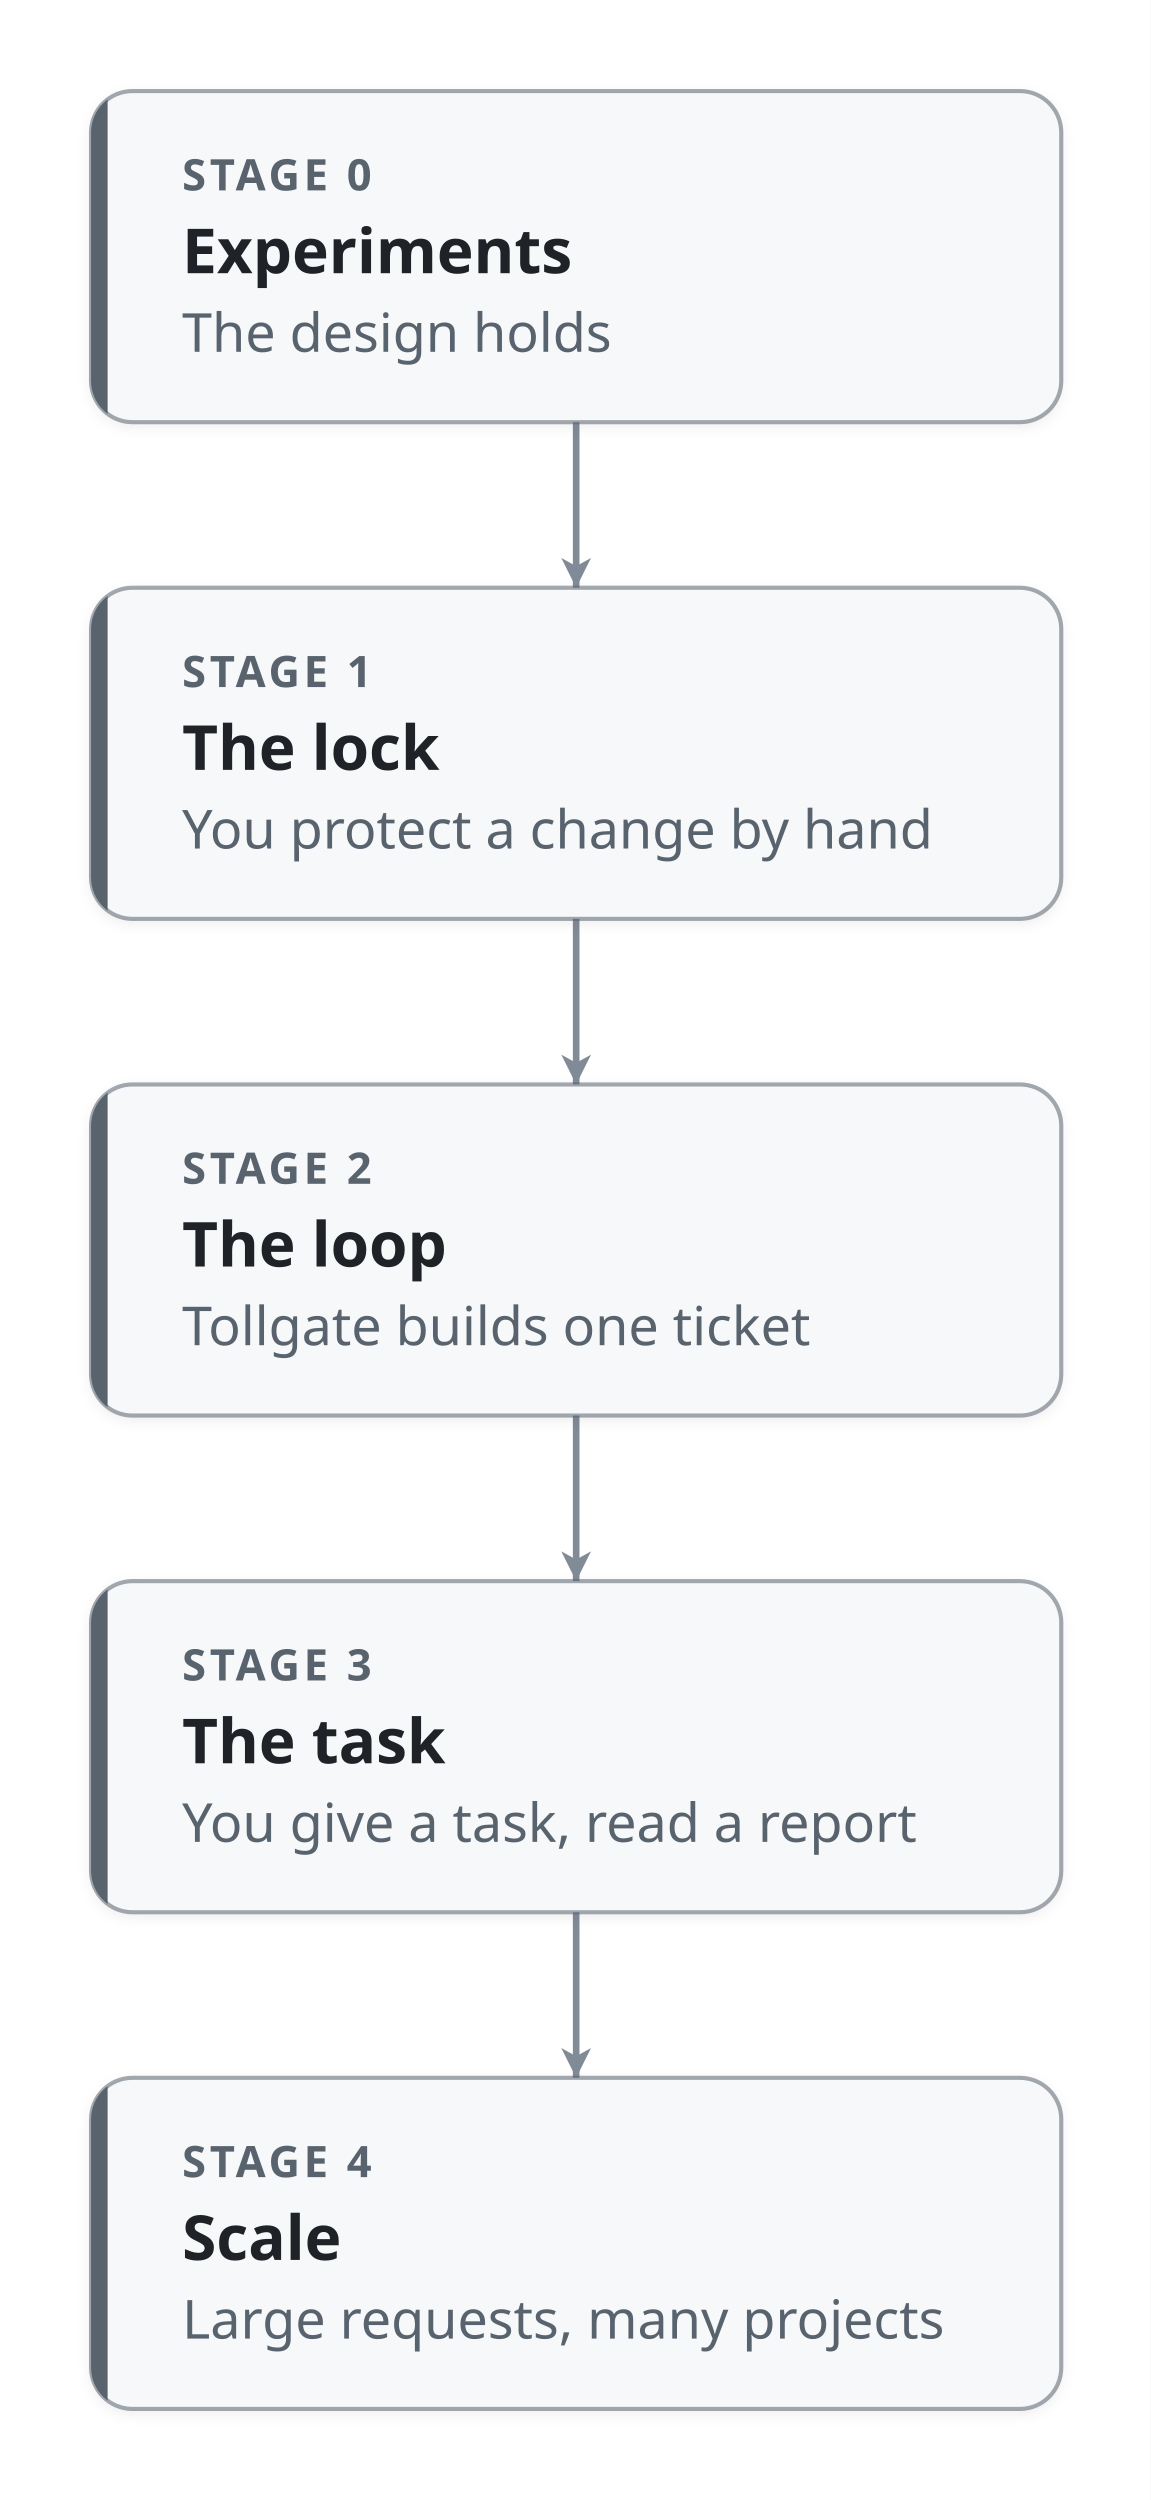
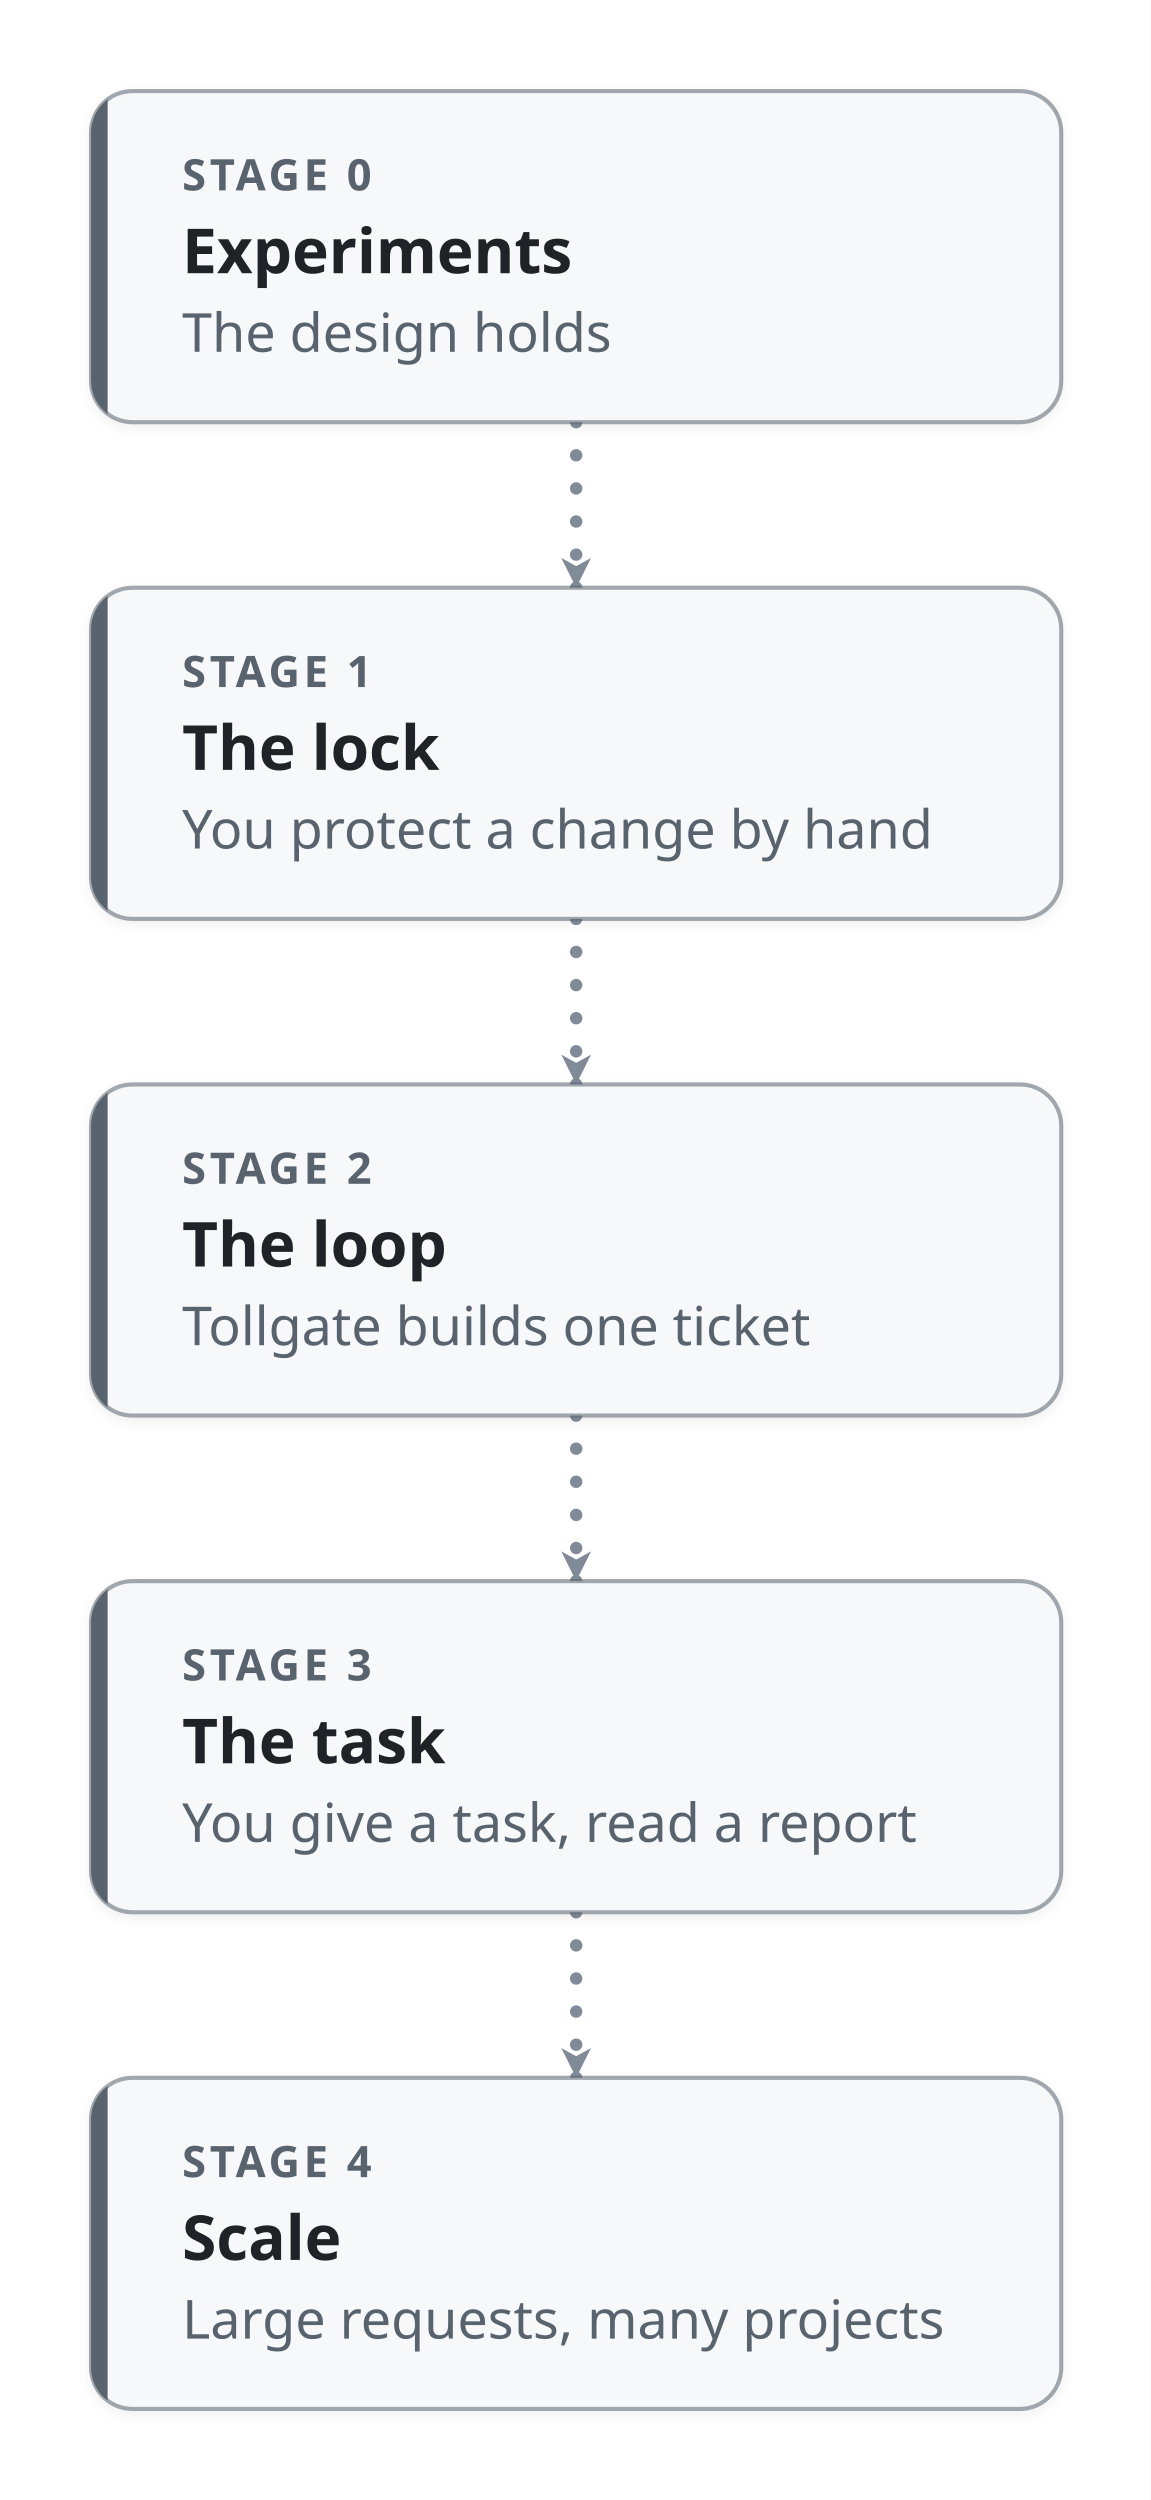
<svg xmlns="http://www.w3.org/2000/svg" viewBox="-22 -22 278 604" width="278" height="604" role="img" aria-labelledby="title desc" font-family="-apple-system, BlinkMacSystemFont, 'Segoe UI', 'Noto Sans', Helvetica, Arial, sans-serif">
  <defs>
    <marker id="arrow-plain" viewBox="0 0 10 10" refX="9" refY="5" markerWidth="9" markerHeight="9" markerUnits="userSpaceOnUse" orient="auto-start-reverse">
      <path d="M1,1 L9,5 L1,9 L3.2,5 z" fill="#818b98" />
    </marker>
    <marker id="arrow-fail" viewBox="0 0 10 10" refX="9" refY="5" markerWidth="9" markerHeight="9" markerUnits="userSpaceOnUse" orient="auto-start-reverse">
      <path d="M1,1 L9,5 L1,9 L3.2,5 z" fill="#cf222e" />
    </marker>
    <marker id="arrow-pass" viewBox="0 0 10 10" refX="9" refY="5" markerWidth="9" markerHeight="9" markerUnits="userSpaceOnUse" orient="auto-start-reverse">
      <path d="M1,1 L9,5 L1,9 L3.2,5 z" fill="#1a7f37" />
    </marker>
    <filter id="shadow" x="-10%" y="-10%" width="120%" height="140%">
      <feDropShadow dx="0" dy="1" stdDeviation="1.6" flood-color="#1f2328" flood-opacity="0.07" />
    </filter>
  </defs>
+   <style>.main{stroke-width:3;stroke-dasharray:0 8;animation:flow 0.8s linear infinite}.side{stroke-width:1.8;stroke-dasharray:6 6;animation:side 1.6s linear infinite}@keyframes flow{to{stroke-dashoffset:-8}}@keyframes side{to{stroke-dashoffset:-12}}@media (prefers-reduced-motion:reduce){.main,.side{animation:none}}</style>
  <rect x="-22" y="-22" width="278" height="604" fill="#ffffff" />
-   <path d="M117.2,80.0 L117.2,120.0" fill="none" stroke="#818b98" stroke-width="1.6" stroke-linecap="round" stroke-linejoin="round" marker-end="url(#arrow-plain)" />
-   <path d="M117.2,200.0 L117.2,240.0" fill="none" stroke="#818b98" stroke-width="1.6" stroke-linecap="round" stroke-linejoin="round" marker-end="url(#arrow-plain)" />
-   <path d="M117.2,320.0 L117.2,360.0" fill="none" stroke="#818b98" stroke-width="1.6" stroke-linecap="round" stroke-linejoin="round" marker-end="url(#arrow-plain)" />
-   <path d="M117.2,440.0 L117.2,480.0" fill="none" stroke="#818b98" stroke-width="1.6" stroke-linecap="round" stroke-linejoin="round" marker-end="url(#arrow-plain)" />
+   <path class="main" d="M117.2,80.0 L117.2,120.0" fill="none" stroke="#818b98" stroke-linecap="round" stroke-linejoin="round" marker-end="url(#arrow-plain)" />
+   <path class="main" d="M117.2,200.0 L117.2,240.0" fill="none" stroke="#818b98" stroke-linecap="round" stroke-linejoin="round" marker-end="url(#arrow-plain)" />
+   <path class="main" d="M117.2,320.0 L117.2,360.0" fill="none" stroke="#818b98" stroke-linecap="round" stroke-linejoin="round" marker-end="url(#arrow-plain)" />
+   <path class="main" d="M117.2,440.0 L117.2,480.0" fill="none" stroke="#818b98" stroke-linecap="round" stroke-linejoin="round" marker-end="url(#arrow-plain)" />
  <rect x="0.0" y="0.0" width="234.4" height="80.0" rx="10" fill="#f6f8fa" stroke="#59636e" stroke-opacity="0.55" stroke-width="1" filter="url(#shadow)" />
  <clipPath id="clip0">
    <rect x="0.0" y="0.0" width="234.4" height="80.0" rx="10" />
  </clipPath>
  <rect x="0.0" y="0.0" width="4" height="80.0" fill="#59636e" clip-path="url(#clip0)" />
  <text x="22.0" y="24.0" font-size="10.5" font-weight="700" letter-spacing="0.9" fill="#59636e">STAGE 0</text>
  <text x="22.0" y="44.0" font-size="15" font-weight="600" fill="#1f2328">Experiments</text>
  <text x="22.0" y="63.0" font-size="13" fill="#59636e">The design holds</text>
  <rect x="0.0" y="120.0" width="234.4" height="80.0" rx="10" fill="#f6f8fa" stroke="#59636e" stroke-opacity="0.55" stroke-width="1" filter="url(#shadow)" />
  <clipPath id="clip1">
    <rect x="0.0" y="120.0" width="234.4" height="80.0" rx="10" />
  </clipPath>
  <rect x="0.0" y="120.0" width="4" height="80.0" fill="#59636e" clip-path="url(#clip1)" />
  <text x="22.0" y="144.0" font-size="10.5" font-weight="700" letter-spacing="0.9" fill="#59636e">STAGE 1</text>
  <text x="22.0" y="164.0" font-size="15" font-weight="600" fill="#1f2328">The lock</text>
  <text x="22.0" y="183.0" font-size="13" fill="#59636e">You protect a change by hand</text>
  <rect x="0.0" y="240.0" width="234.4" height="80.0" rx="10" fill="#f6f8fa" stroke="#59636e" stroke-opacity="0.55" stroke-width="1" filter="url(#shadow)" />
  <clipPath id="clip2">
    <rect x="0.0" y="240.0" width="234.4" height="80.0" rx="10" />
  </clipPath>
  <rect x="0.0" y="240.0" width="4" height="80.0" fill="#59636e" clip-path="url(#clip2)" />
  <text x="22.0" y="264.0" font-size="10.5" font-weight="700" letter-spacing="0.9" fill="#59636e">STAGE 2</text>
  <text x="22.0" y="284.0" font-size="15" font-weight="600" fill="#1f2328">The loop</text>
  <text x="22.0" y="303.0" font-size="13" fill="#59636e">Tollgate builds one ticket</text>
  <rect x="0.0" y="360.0" width="234.4" height="80.0" rx="10" fill="#f6f8fa" stroke="#59636e" stroke-opacity="0.55" stroke-width="1" filter="url(#shadow)" />
  <clipPath id="clip3">
    <rect x="0.0" y="360.0" width="234.4" height="80.0" rx="10" />
  </clipPath>
  <rect x="0.0" y="360.0" width="4" height="80.0" fill="#59636e" clip-path="url(#clip3)" />
  <text x="22.0" y="384.0" font-size="10.5" font-weight="700" letter-spacing="0.9" fill="#59636e">STAGE 3</text>
  <text x="22.0" y="404.0" font-size="15" font-weight="600" fill="#1f2328">The task</text>
  <text x="22.0" y="423.0" font-size="13" fill="#59636e">You give a task, read a report</text>
  <rect x="0.0" y="480.0" width="234.4" height="80.0" rx="10" fill="#f6f8fa" stroke="#59636e" stroke-opacity="0.55" stroke-width="1" filter="url(#shadow)" />
  <clipPath id="clip4">
    <rect x="0.0" y="480.0" width="234.4" height="80.0" rx="10" />
  </clipPath>
  <rect x="0.0" y="480.0" width="4" height="80.0" fill="#59636e" clip-path="url(#clip4)" />
  <text x="22.0" y="504.0" font-size="10.5" font-weight="700" letter-spacing="0.9" fill="#59636e">STAGE 4</text>
  <text x="22.0" y="524.0" font-size="15" font-weight="600" fill="#1f2328">Scale</text>
  <text x="22.0" y="543.0" font-size="13" fill="#59636e">Large requests, many projects</text>
</svg>
